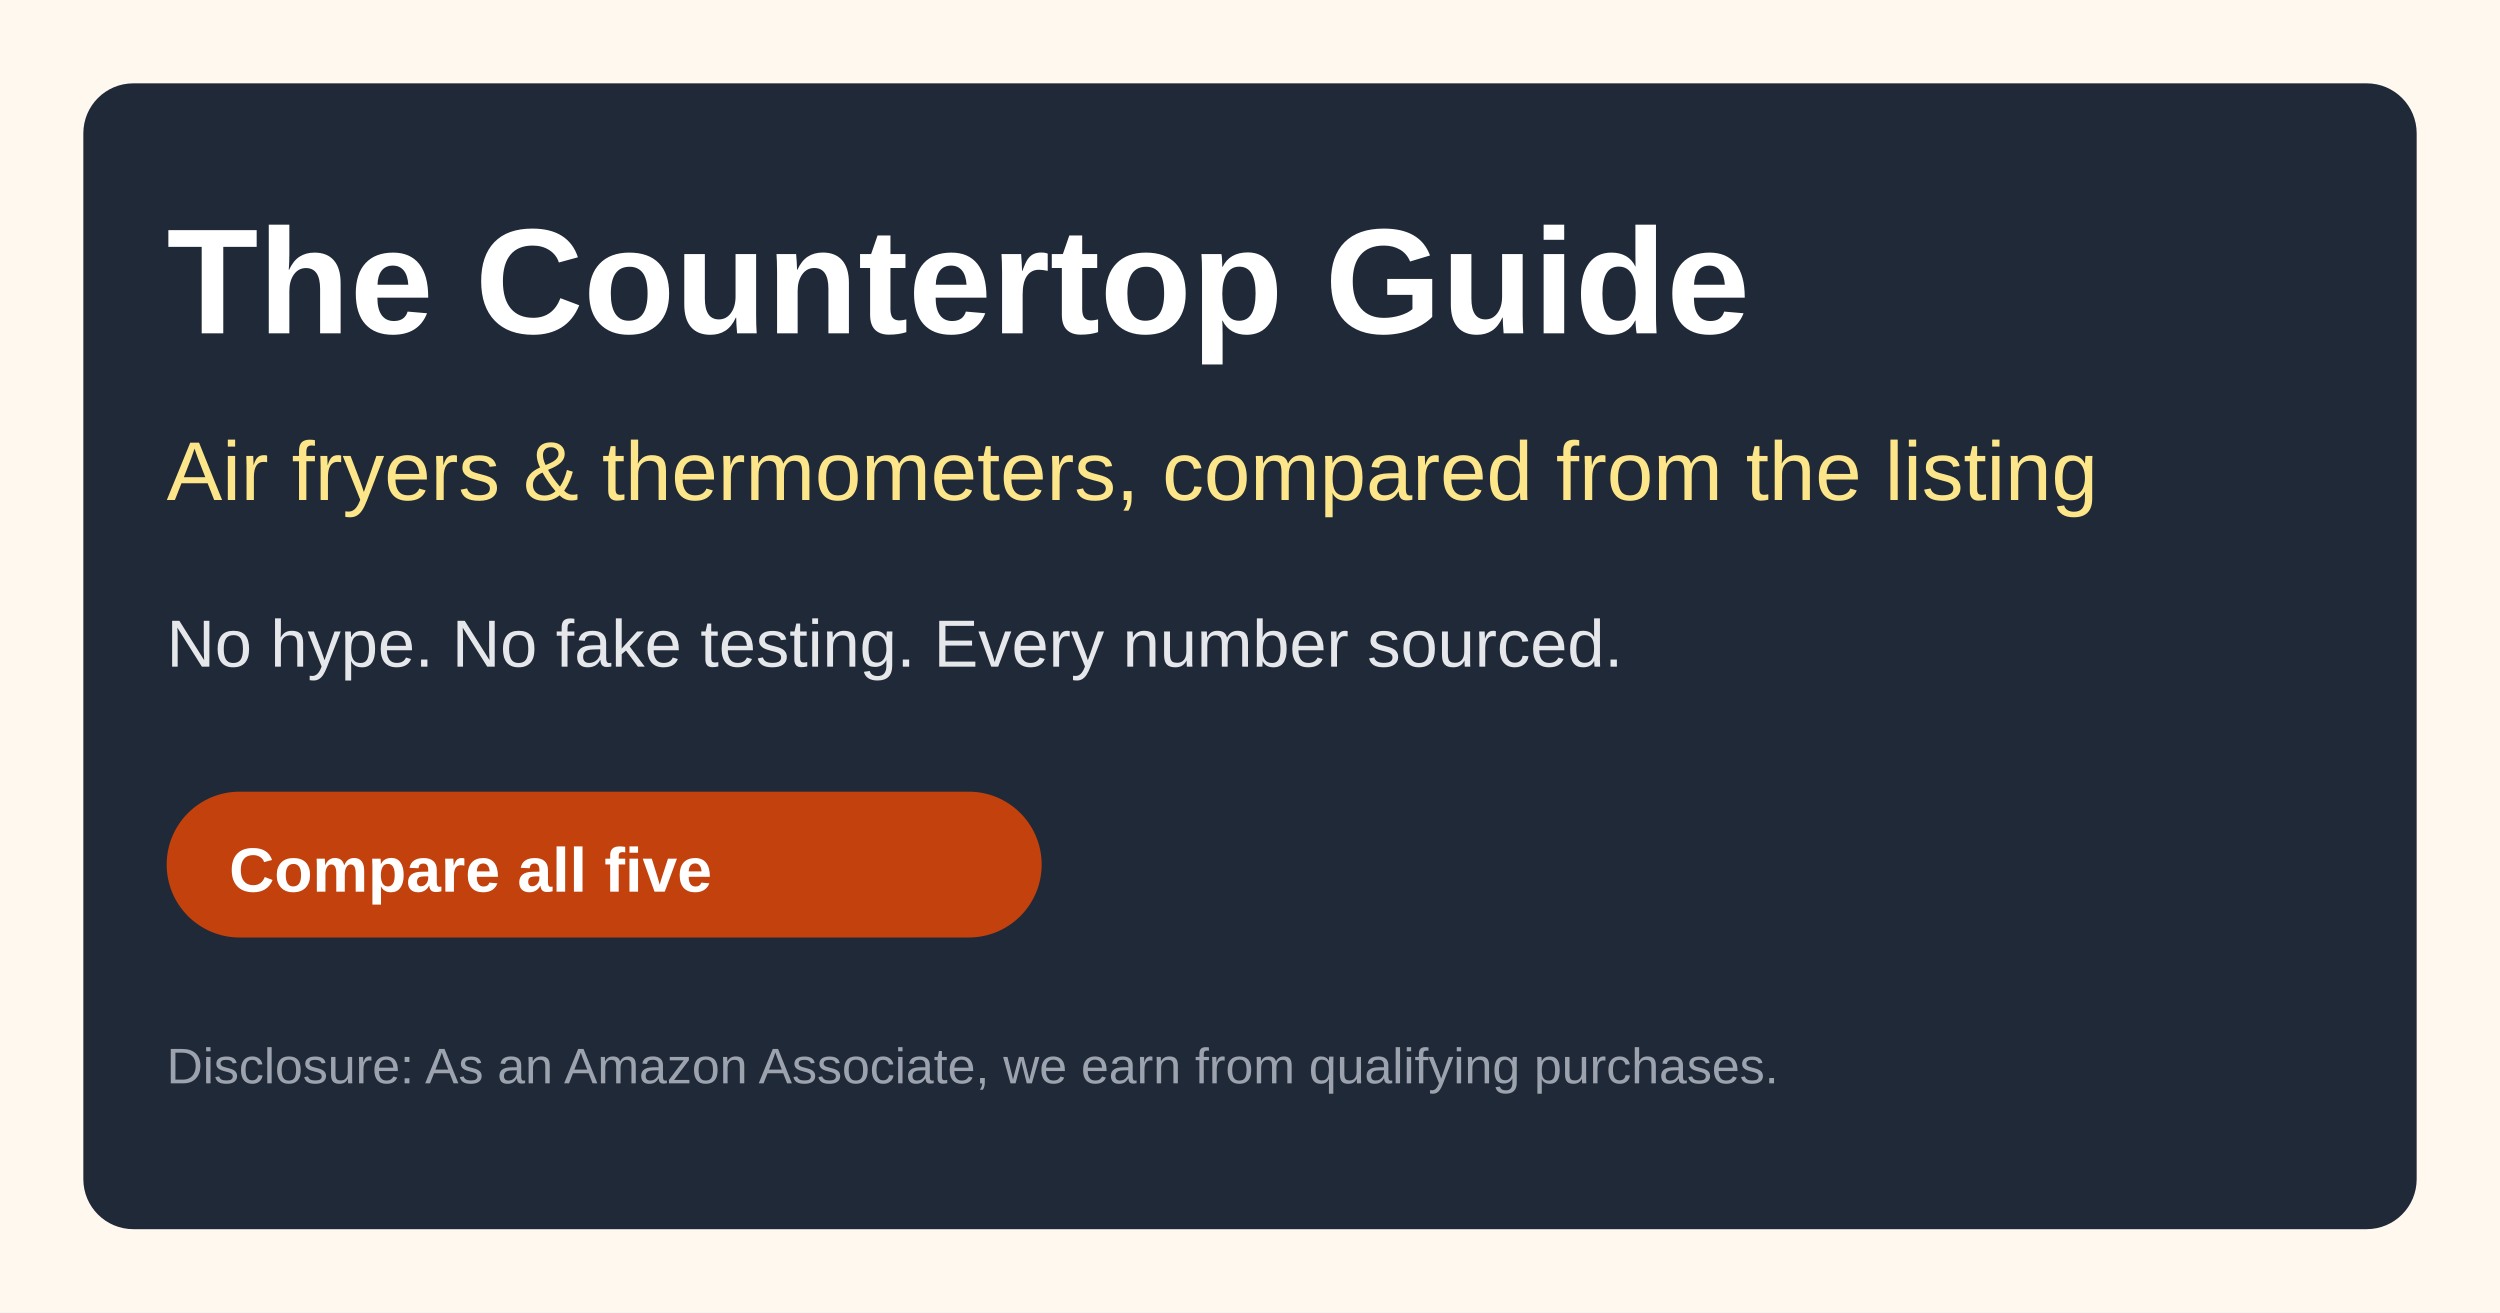
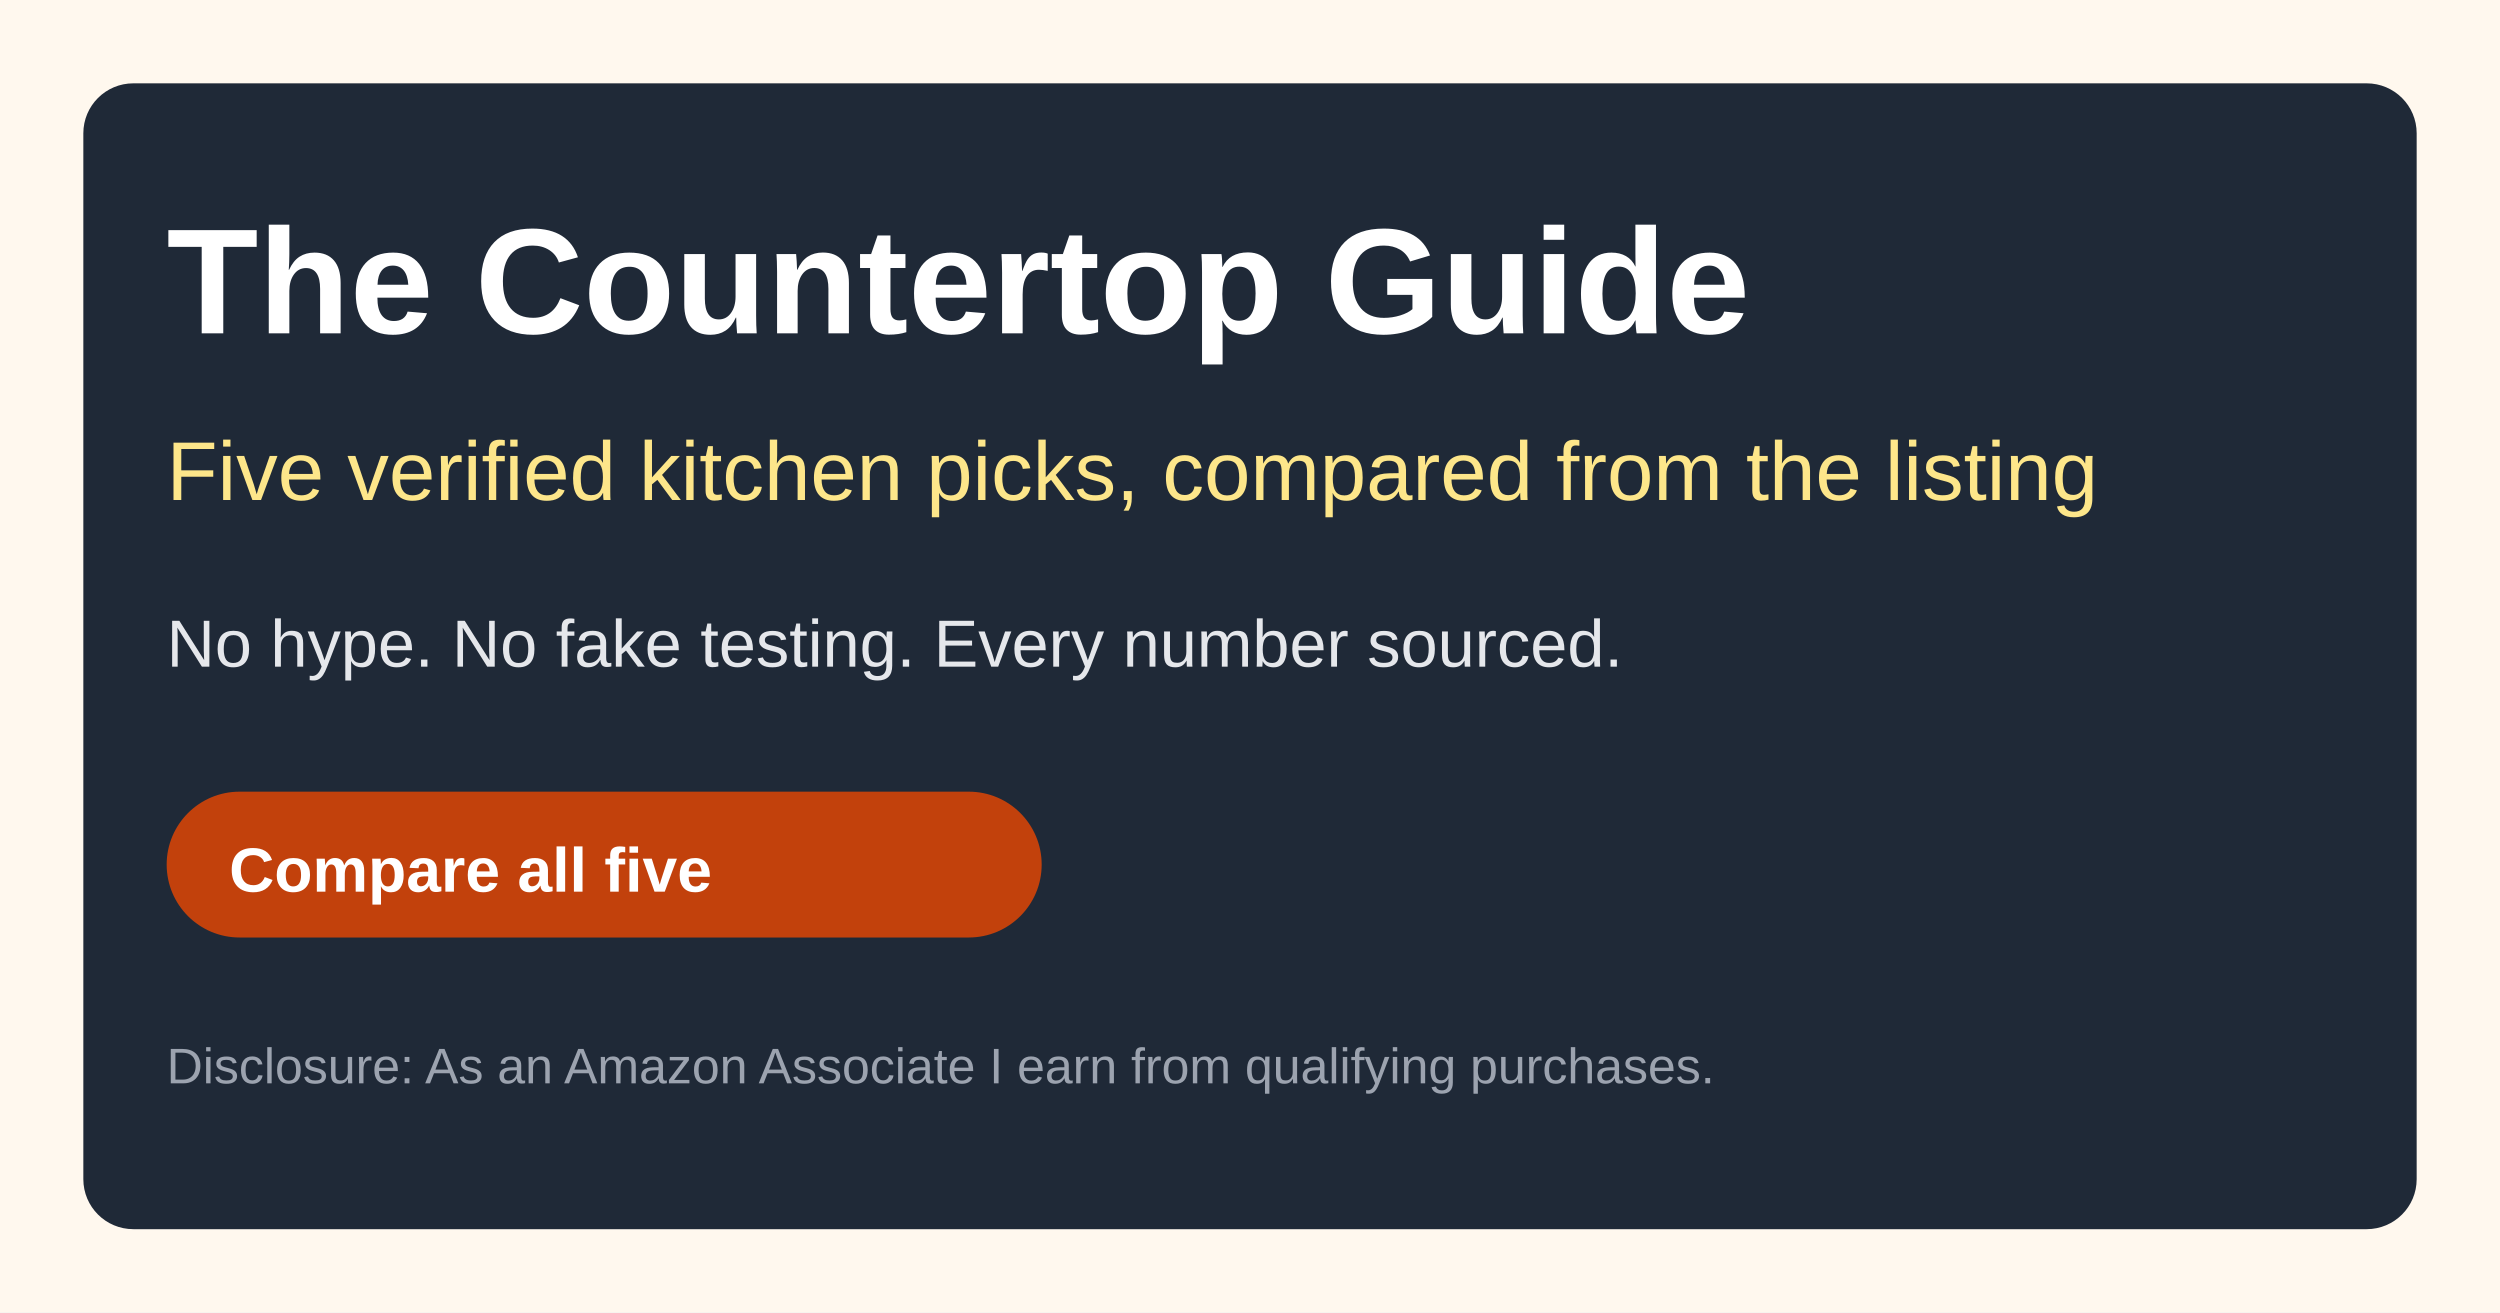
<svg xmlns="http://www.w3.org/2000/svg" width="1200" height="630" viewBox="0 0 1200 630">
  <rect width="1200" height="630" fill="#FFF8EE" />
  <rect x="40" y="40" width="1120" height="550" rx="24" fill="#1F2937" />
  <text x="80" y="160" font-family="Arial,sans-serif" font-size="72" font-weight="800" fill="#FFFFFF">The Countertop Guide</text>
-   <text x="80" y="240" font-family="Arial,sans-serif" font-size="40" fill="#FDE68A">Air fryers &amp; thermometers, compared from the listing</text>
+   <text x="80" y="240" font-family="Arial,sans-serif" font-size="40" fill="#FDE68A">Five verified kitchen picks, compared from the listing</text>
  <text x="80" y="320" font-family="Arial,sans-serif" font-size="32" fill="#E5E7EB">No hype. No fake testing. Every number sourced.</text>
  <rect x="80" y="380" width="420" height="70" rx="35" fill="#C2410C" />
  <text x="110" y="428" font-family="Arial,sans-serif" font-size="30" font-weight="700" fill="#FFFFFF">Compare all five</text>
-   <text x="80" y="520" font-family="Arial,sans-serif" font-size="24" fill="#9CA3AF">Disclosure: As an Amazon Associate, we earn from qualifying purchases.</text>
+   <text x="80" y="520" font-family="Arial,sans-serif" font-size="24" fill="#9CA3AF">Disclosure: As an Amazon Associate I earn from qualifying purchases.</text>
</svg>
